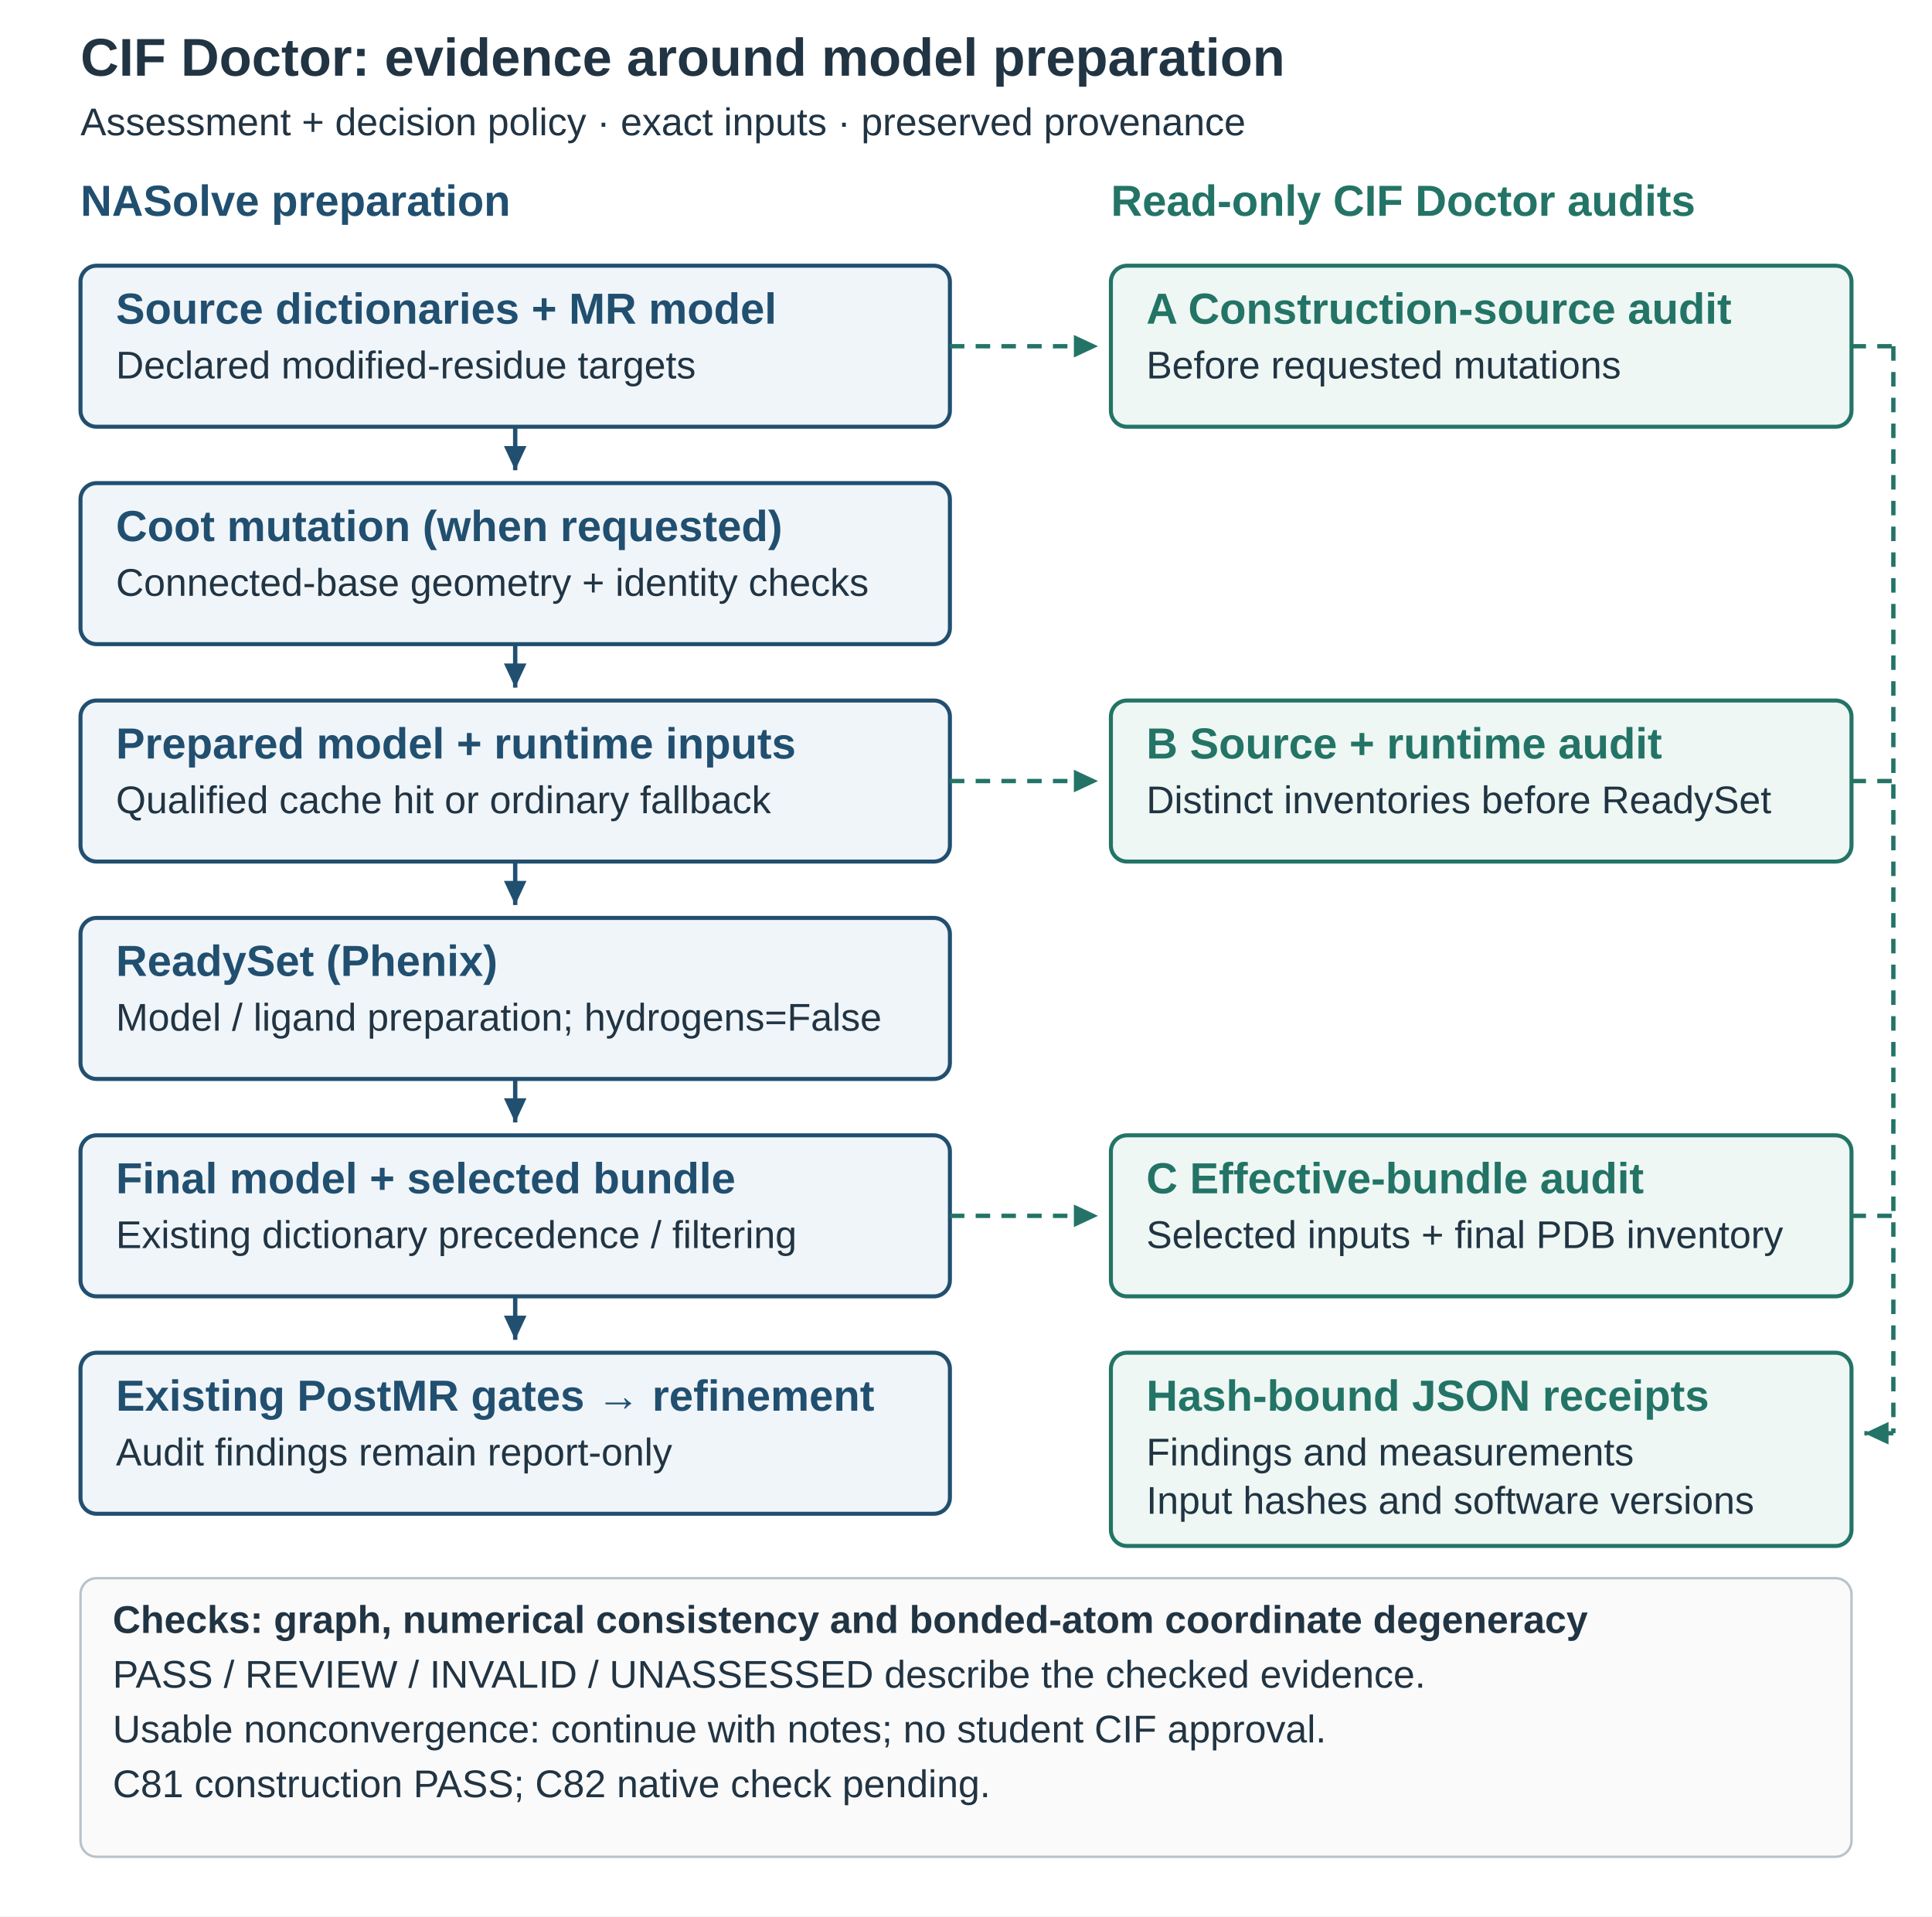
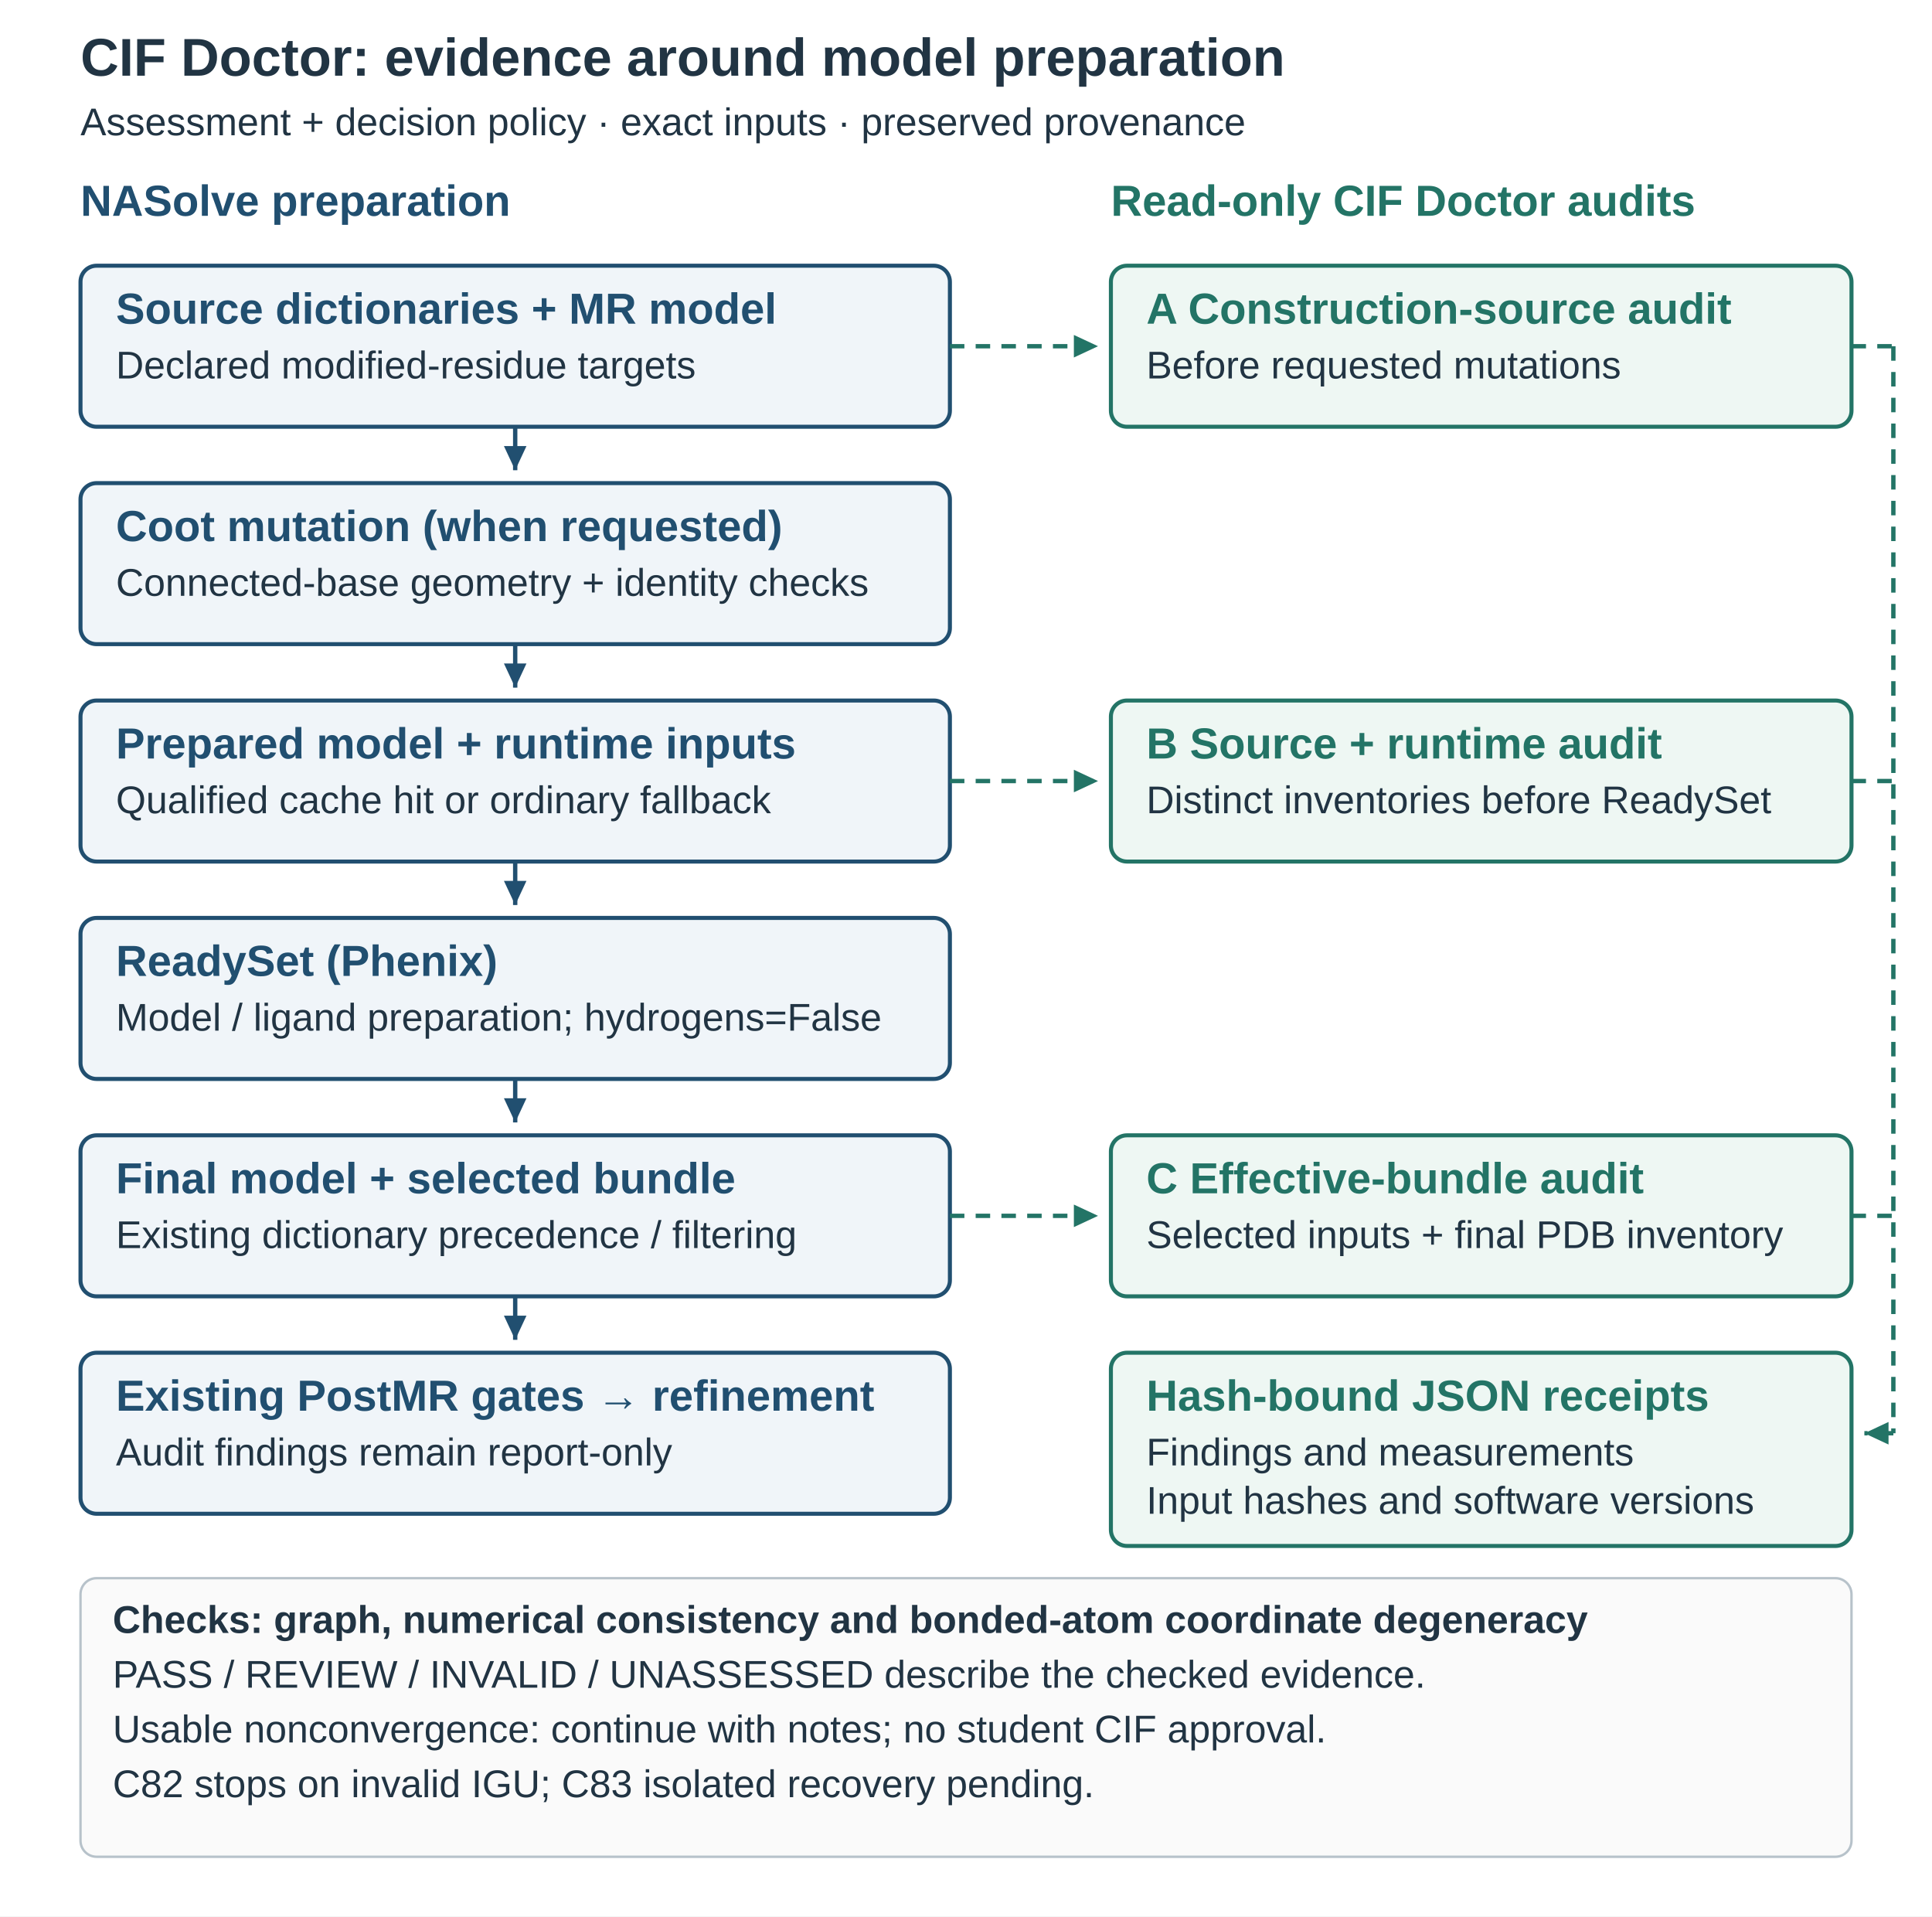
<svg xmlns="http://www.w3.org/2000/svg" width="180mm" height="178.5mm" viewBox="0 0 1200 1190" role="img" aria-labelledby="title description">
  <rect width="1200" height="1190" fill="white" />
  <text x="50" y="47" font-family="Arial, Helvetica, sans-serif" font-size="33" font-weight="bold" fill="#213443" text-anchor="start">CIF Doctor: evidence around model preparation</text>
  <text x="50" y="84" font-family="Arial, Helvetica, sans-serif" font-size="24" font-weight="normal" fill="#213443" text-anchor="start">Assessment + decision policy · exact inputs · preserved provenance</text>
  <text x="50" y="134" font-family="Arial, Helvetica, sans-serif" font-size="27" font-weight="bold" fill="#214f70" text-anchor="start">NASolve preparation</text>
  <text x="690" y="134" font-family="Arial, Helvetica, sans-serif" font-size="27" font-weight="bold" fill="#237466" text-anchor="start">Read-only CIF Doctor audits</text>
  <g id="source-inputs">
    <rect x="50" y="165" width="540" height="100" rx="10" fill="#f0f5f9" stroke="#214f70" stroke-width="2.5" />
    <text x="72" y="201" font-family="Arial, Helvetica, sans-serif" font-size="27" font-weight="bold" fill="#214f70" text-anchor="start">Source dictionaries + MR model</text>
    <text x="72" y="235" font-family="Arial, Helvetica, sans-serif" font-size="24" font-weight="normal" fill="#213443" text-anchor="start">Declared modified-residue targets</text>
  </g>
  <g id="coot-mutation">
    <rect x="50" y="300" width="540" height="100" rx="10" fill="#f0f5f9" stroke="#214f70" stroke-width="2.5" />
    <text x="72" y="336" font-family="Arial, Helvetica, sans-serif" font-size="27" font-weight="bold" fill="#214f70" text-anchor="start">Coot mutation (when requested)</text>
    <text x="72" y="370" font-family="Arial, Helvetica, sans-serif" font-size="24" font-weight="normal" fill="#213443" text-anchor="start">Connected-base geometry + identity checks</text>
  </g>
  <g id="prepared-inputs">
    <rect x="50" y="435" width="540" height="100" rx="10" fill="#f0f5f9" stroke="#214f70" stroke-width="2.5" />
    <text x="72" y="471" font-family="Arial, Helvetica, sans-serif" font-size="27" font-weight="bold" fill="#214f70" text-anchor="start">Prepared model + runtime inputs</text>
    <text x="72" y="505" font-family="Arial, Helvetica, sans-serif" font-size="24" font-weight="normal" fill="#213443" text-anchor="start">Qualified cache hit or ordinary fallback</text>
  </g>
  <g id="readyset">
    <rect x="50" y="570" width="540" height="100" rx="10" fill="#f0f5f9" stroke="#214f70" stroke-width="2.5" />
    <text x="72" y="606" font-family="Arial, Helvetica, sans-serif" font-size="27" font-weight="bold" fill="#214f70" text-anchor="start">ReadySet (Phenix)</text>
    <text x="72" y="640" font-family="Arial, Helvetica, sans-serif" font-size="24" font-weight="normal" fill="#213443" text-anchor="start">Model / ligand preparation; hydrogens=False</text>
  </g>
  <g id="effective-inputs">
    <rect x="50" y="705" width="540" height="100" rx="10" fill="#f0f5f9" stroke="#214f70" stroke-width="2.5" />
    <text x="72" y="741" font-family="Arial, Helvetica, sans-serif" font-size="27" font-weight="bold" fill="#214f70" text-anchor="start">Final model + selected bundle</text>
    <text x="72" y="775" font-family="Arial, Helvetica, sans-serif" font-size="24" font-weight="normal" fill="#213443" text-anchor="start">Existing dictionary precedence / filtering</text>
  </g>
  <g id="postmr-gates">
    <rect x="50" y="840" width="540" height="100" rx="10" fill="#f0f5f9" stroke="#214f70" stroke-width="2.5" />
    <text x="72" y="876" font-family="Arial, Helvetica, sans-serif" font-size="27" font-weight="bold" fill="#214f70" text-anchor="start">Existing PostMR gates → refinement</text>
    <text x="72" y="910" font-family="Arial, Helvetica, sans-serif" font-size="24" font-weight="normal" fill="#213443" text-anchor="start">Audit findings remain report-only</text>
  </g>
  <g id="preparation-flow-0">
    <path d="M 320.0 265.0 L 320.0 292.0" fill="none" stroke="#214f70" stroke-width="2.7" />
    <polygon points="320.0,292.0 313.0,277.0 327.0,277.0" fill="#214f70" />
  </g>
  <g id="preparation-flow-1">
    <path d="M 320.0 400.0 L 320.0 427.0" fill="none" stroke="#214f70" stroke-width="2.7" />
    <polygon points="320.0,427.0 313.0,412.0 327.0,412.0" fill="#214f70" />
  </g>
  <g id="preparation-flow-2">
    <path d="M 320.0 535.0 L 320.0 562.0" fill="none" stroke="#214f70" stroke-width="2.7" />
    <polygon points="320.0,562.0 313.0,547.0 327.0,547.0" fill="#214f70" />
  </g>
  <g id="preparation-flow-3">
    <path d="M 320.0 670.0 L 320.0 697.0" fill="none" stroke="#214f70" stroke-width="2.7" />
    <polygon points="320.0,697.0 313.0,682.0 327.0,682.0" fill="#214f70" />
  </g>
  <g id="preparation-flow-4">
    <path d="M 320.0 805.0 L 320.0 832.0" fill="none" stroke="#214f70" stroke-width="2.7" />
    <polygon points="320.0,832.0 313.0,817.0 327.0,817.0" fill="#214f70" />
  </g>
  <g id="mutation-audit">
    <rect x="690" y="165" width="460" height="100" rx="10" fill="#eef7f3" stroke="#237466" stroke-width="2.5" />
    <text x="712" y="201" font-family="Arial, Helvetica, sans-serif" font-size="27" font-weight="bold" fill="#237466" text-anchor="start">A  Construction-source audit</text>
    <text x="712" y="235" font-family="Arial, Helvetica, sans-serif" font-size="24" font-weight="normal" fill="#213443" text-anchor="start">Before requested mutations</text>
  </g>
  <g id="audit-branch-mutation-audit">
    <path d="M 590.0 215.0 L 599.0 215.0" fill="none" stroke="#237466" stroke-width="2.7" />
    <path d="M 606.0 215.0 L 615.0 215.0" fill="none" stroke="#237466" stroke-width="2.7" />
    <path d="M 622.0 215.0 L 631.0 215.0" fill="none" stroke="#237466" stroke-width="2.7" />
    <path d="M 638.0 215.0 L 647.0 215.0" fill="none" stroke="#237466" stroke-width="2.7" />
    <path d="M 654.0 215.0 L 663.0 215.0" fill="none" stroke="#237466" stroke-width="2.7" />
    <path d="M 670.0 215.0 L 679.0 215.0" fill="none" stroke="#237466" stroke-width="2.7" />
    <polygon points="682.0,215.0 667.0,222.0 667.0,208.0" fill="#237466" />
  </g>
  <g id="source-runtime-audit">
    <rect x="690" y="435" width="460" height="100" rx="10" fill="#eef7f3" stroke="#237466" stroke-width="2.5" />
    <text x="712" y="471" font-family="Arial, Helvetica, sans-serif" font-size="27" font-weight="bold" fill="#237466" text-anchor="start">B  Source + runtime audit</text>
    <text x="712" y="505" font-family="Arial, Helvetica, sans-serif" font-size="24" font-weight="normal" fill="#213443" text-anchor="start">Distinct inventories before ReadySet</text>
  </g>
  <g id="audit-branch-source-runtime-audit">
    <path d="M 590.0 485.0 L 599.0 485.0" fill="none" stroke="#237466" stroke-width="2.7" />
    <path d="M 606.0 485.0 L 615.0 485.0" fill="none" stroke="#237466" stroke-width="2.7" />
    <path d="M 622.0 485.0 L 631.0 485.0" fill="none" stroke="#237466" stroke-width="2.7" />
    <path d="M 638.0 485.0 L 647.0 485.0" fill="none" stroke="#237466" stroke-width="2.7" />
    <path d="M 654.0 485.0 L 663.0 485.0" fill="none" stroke="#237466" stroke-width="2.7" />
    <path d="M 670.0 485.0 L 679.0 485.0" fill="none" stroke="#237466" stroke-width="2.7" />
    <polygon points="682.0,485.0 667.0,492.0 667.0,478.0" fill="#237466" />
  </g>
  <g id="effective-audit">
    <rect x="690" y="705" width="460" height="100" rx="10" fill="#eef7f3" stroke="#237466" stroke-width="2.5" />
    <text x="712" y="741" font-family="Arial, Helvetica, sans-serif" font-size="27" font-weight="bold" fill="#237466" text-anchor="start">C  Effective-bundle audit</text>
    <text x="712" y="775" font-family="Arial, Helvetica, sans-serif" font-size="24" font-weight="normal" fill="#213443" text-anchor="start">Selected inputs + final PDB inventory</text>
  </g>
  <g id="audit-branch-effective-audit">
    <path d="M 590.0 755.0 L 599.0 755.0" fill="none" stroke="#237466" stroke-width="2.7" />
    <path d="M 606.0 755.0 L 615.0 755.0" fill="none" stroke="#237466" stroke-width="2.7" />
    <path d="M 622.0 755.0 L 631.0 755.0" fill="none" stroke="#237466" stroke-width="2.7" />
    <path d="M 638.0 755.0 L 647.0 755.0" fill="none" stroke="#237466" stroke-width="2.7" />
    <path d="M 654.0 755.0 L 663.0 755.0" fill="none" stroke="#237466" stroke-width="2.7" />
    <path d="M 670.0 755.0 L 679.0 755.0" fill="none" stroke="#237466" stroke-width="2.7" />
    <polygon points="682.0,755.0 667.0,762.0 667.0,748.0" fill="#237466" />
  </g>
  <g id="json-receipts">
    <rect x="690" y="840" width="460" height="120" rx="10" fill="#eef7f3" stroke="#237466" stroke-width="2.5" />
    <text x="712" y="876" font-family="Arial, Helvetica, sans-serif" font-size="27" font-weight="bold" fill="#237466" text-anchor="start">Hash-bound JSON receipts</text>
    <text x="712" y="910" font-family="Arial, Helvetica, sans-serif" font-size="24" font-weight="normal" fill="#213443" text-anchor="start">Findings and measurements</text>
    <text x="712" y="940" font-family="Arial, Helvetica, sans-serif" font-size="24" font-weight="normal" fill="#213443" text-anchor="start">Input hashes and software versions</text>
  </g>
  <g id="mutation-to-receipts">
    <path d="M 1150.0 215.0 L 1159.0 215.0" fill="none" stroke="#237466" stroke-width="2.7" />
    <path d="M 1166.0 215.0 L 1175.0 215.0" fill="none" stroke="#237466" stroke-width="2.7" />
    <path d="M 1176.0 215.0 L 1176.0 224.0" fill="none" stroke="#237466" stroke-width="2.7" />
    <path d="M 1176.0 231.0 L 1176.0 240.0" fill="none" stroke="#237466" stroke-width="2.7" />
    <path d="M 1176.0 247.0 L 1176.0 256.0" fill="none" stroke="#237466" stroke-width="2.7" />
    <path d="M 1176.0 263.0 L 1176.0 272.0" fill="none" stroke="#237466" stroke-width="2.7" />
    <path d="M 1176.0 279.0 L 1176.0 288.0" fill="none" stroke="#237466" stroke-width="2.7" />
    <path d="M 1176.0 295.0 L 1176.0 304.0" fill="none" stroke="#237466" stroke-width="2.7" />
    <path d="M 1176.0 311.0 L 1176.0 320.0" fill="none" stroke="#237466" stroke-width="2.7" />
    <path d="M 1176.0 327.0 L 1176.0 336.0" fill="none" stroke="#237466" stroke-width="2.7" />
    <path d="M 1176.0 343.0 L 1176.0 352.0" fill="none" stroke="#237466" stroke-width="2.7" />
    <path d="M 1176.0 359.0 L 1176.0 368.0" fill="none" stroke="#237466" stroke-width="2.7" />
    <path d="M 1176.0 375.0 L 1176.0 384.0" fill="none" stroke="#237466" stroke-width="2.7" />
    <path d="M 1176.0 391.0 L 1176.0 400.0" fill="none" stroke="#237466" stroke-width="2.7" />
    <path d="M 1176.0 407.0 L 1176.0 416.0" fill="none" stroke="#237466" stroke-width="2.7" />
    <path d="M 1176.0 423.0 L 1176.0 432.0" fill="none" stroke="#237466" stroke-width="2.7" />
    <path d="M 1176.0 439.0 L 1176.0 448.0" fill="none" stroke="#237466" stroke-width="2.7" />
    <path d="M 1176.0 455.0 L 1176.0 464.0" fill="none" stroke="#237466" stroke-width="2.7" />
    <path d="M 1176.0 471.0 L 1176.0 480.0" fill="none" stroke="#237466" stroke-width="2.7" />
    <path d="M 1176.0 487.0 L 1176.0 496.0" fill="none" stroke="#237466" stroke-width="2.7" />
    <path d="M 1176.0 503.0 L 1176.0 512.0" fill="none" stroke="#237466" stroke-width="2.7" />
    <path d="M 1176.0 519.0 L 1176.0 528.0" fill="none" stroke="#237466" stroke-width="2.7" />
    <path d="M 1176.0 535.0 L 1176.0 544.0" fill="none" stroke="#237466" stroke-width="2.7" />
    <path d="M 1176.0 551.0 L 1176.0 560.0" fill="none" stroke="#237466" stroke-width="2.7" />
    <path d="M 1176.0 567.0 L 1176.0 576.0" fill="none" stroke="#237466" stroke-width="2.7" />
    <path d="M 1176.0 583.0 L 1176.0 592.0" fill="none" stroke="#237466" stroke-width="2.7" />
    <path d="M 1176.0 599.0 L 1176.0 608.0" fill="none" stroke="#237466" stroke-width="2.7" />
    <path d="M 1176.0 615.0 L 1176.0 624.0" fill="none" stroke="#237466" stroke-width="2.7" />
    <path d="M 1176.0 631.0 L 1176.0 640.0" fill="none" stroke="#237466" stroke-width="2.7" />
    <path d="M 1176.0 647.0 L 1176.0 656.0" fill="none" stroke="#237466" stroke-width="2.7" />
    <path d="M 1176.0 663.0 L 1176.0 672.0" fill="none" stroke="#237466" stroke-width="2.7" />
    <path d="M 1176.0 679.0 L 1176.0 688.0" fill="none" stroke="#237466" stroke-width="2.7" />
    <path d="M 1176.0 695.0 L 1176.0 704.0" fill="none" stroke="#237466" stroke-width="2.7" />
    <path d="M 1176.0 711.0 L 1176.0 720.0" fill="none" stroke="#237466" stroke-width="2.7" />
    <path d="M 1176.0 727.0 L 1176.0 736.0" fill="none" stroke="#237466" stroke-width="2.7" />
    <path d="M 1176.0 743.0 L 1176.0 752.0" fill="none" stroke="#237466" stroke-width="2.7" />
    <path d="M 1176.0 759.0 L 1176.0 768.0" fill="none" stroke="#237466" stroke-width="2.7" />
    <path d="M 1176.0 775.0 L 1176.0 784.0" fill="none" stroke="#237466" stroke-width="2.7" />
    <path d="M 1176.0 791.0 L 1176.0 800.0" fill="none" stroke="#237466" stroke-width="2.7" />
    <path d="M 1176.0 807.0 L 1176.0 816.0" fill="none" stroke="#237466" stroke-width="2.7" />
    <path d="M 1176.0 823.0 L 1176.0 832.0" fill="none" stroke="#237466" stroke-width="2.7" />
    <path d="M 1176.0 839.0 L 1176.0 848.0" fill="none" stroke="#237466" stroke-width="2.7" />
    <path d="M 1176.0 855.0 L 1176.0 864.0" fill="none" stroke="#237466" stroke-width="2.7" />
    <path d="M 1176.0 871.0 L 1176.0 880.0" fill="none" stroke="#237466" stroke-width="2.7" />
    <path d="M 1176.0 887.0 L 1176.0 890.0" fill="none" stroke="#237466" stroke-width="2.7" />
    <path d="M 1176.0 890.0 L 1167.0 890.0" fill="none" stroke="#237466" stroke-width="2.7" />
    <path d="M 1160.0 890.0 L 1158.0 890.0" fill="none" stroke="#237466" stroke-width="2.7" />
    <polygon points="1158.0,890.0 1173.0,883.0 1173.0,897.0" fill="#237466" />
  </g>
  <g id="source-to-receipts">
    <path d="M 1150.0 485.0 L 1159.0 485.0" fill="none" stroke="#237466" stroke-width="2.7" />
    <path d="M 1166.0 485.0 L 1175.0 485.0" fill="none" stroke="#237466" stroke-width="2.7" />
  </g>
  <g id="effective-to-receipts">
    <path d="M 1150.0 755.0 L 1159.0 755.0" fill="none" stroke="#237466" stroke-width="2.7" />
    <path d="M 1166.0 755.0 L 1175.0 755.0" fill="none" stroke="#237466" stroke-width="2.7" />
  </g>
  <g id="scope-notes">
    <rect x="50" y="980" width="1100" height="173" rx="10" fill="#fafafa" stroke="#b7c2ca" stroke-width="1.5" />
    <text x="70" y="1014" font-family="Arial, Helvetica, sans-serif" font-size="24" font-weight="bold" fill="#213443" text-anchor="start">Checks: graph, numerical consistency and bonded-atom coordinate degeneracy</text>
    <text x="70" y="1048" font-family="Arial, Helvetica, sans-serif" font-size="24" font-weight="normal" fill="#213443" text-anchor="start">PASS / REVIEW / INVALID / UNASSESSED describe the checked evidence.</text>
    <text x="70" y="1082" font-family="Arial, Helvetica, sans-serif" font-size="24" font-weight="normal" fill="#213443" text-anchor="start">Usable nonconvergence: continue with notes; no student CIF approval.</text>
-     <text x="70" y="1116" font-family="Arial, Helvetica, sans-serif" font-size="24" font-weight="normal" fill="#213443" text-anchor="start">C81 construction PASS; C82 native check pending.</text>
+     <text x="70" y="1116" font-family="Arial, Helvetica, sans-serif" font-size="24" font-weight="normal" fill="#213443" text-anchor="start">C82 stops on invalid IGU; C83 isolated recovery pending.</text>
  </g>
</svg>
